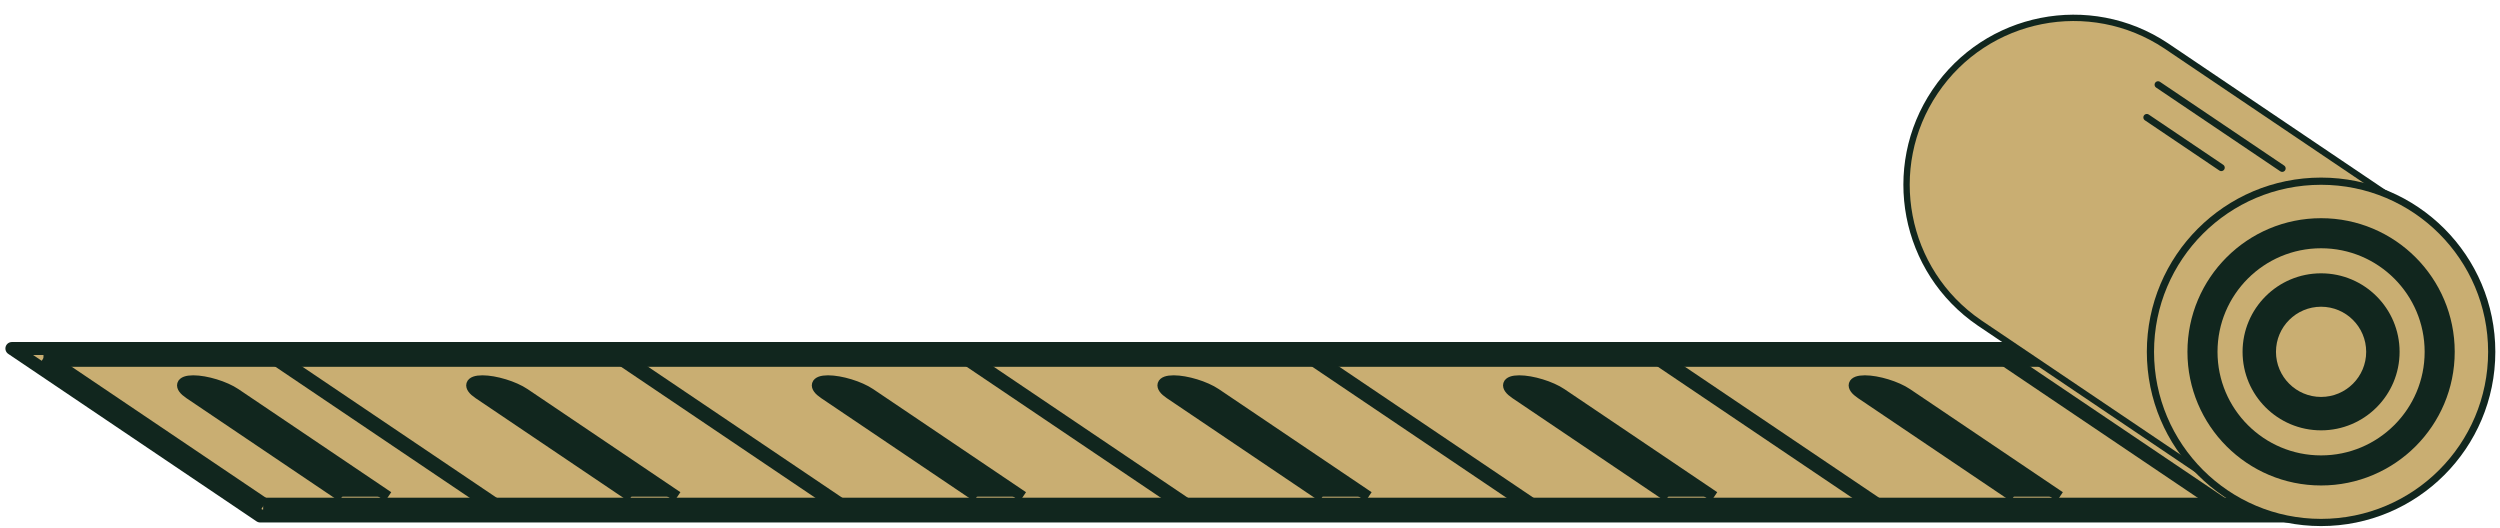
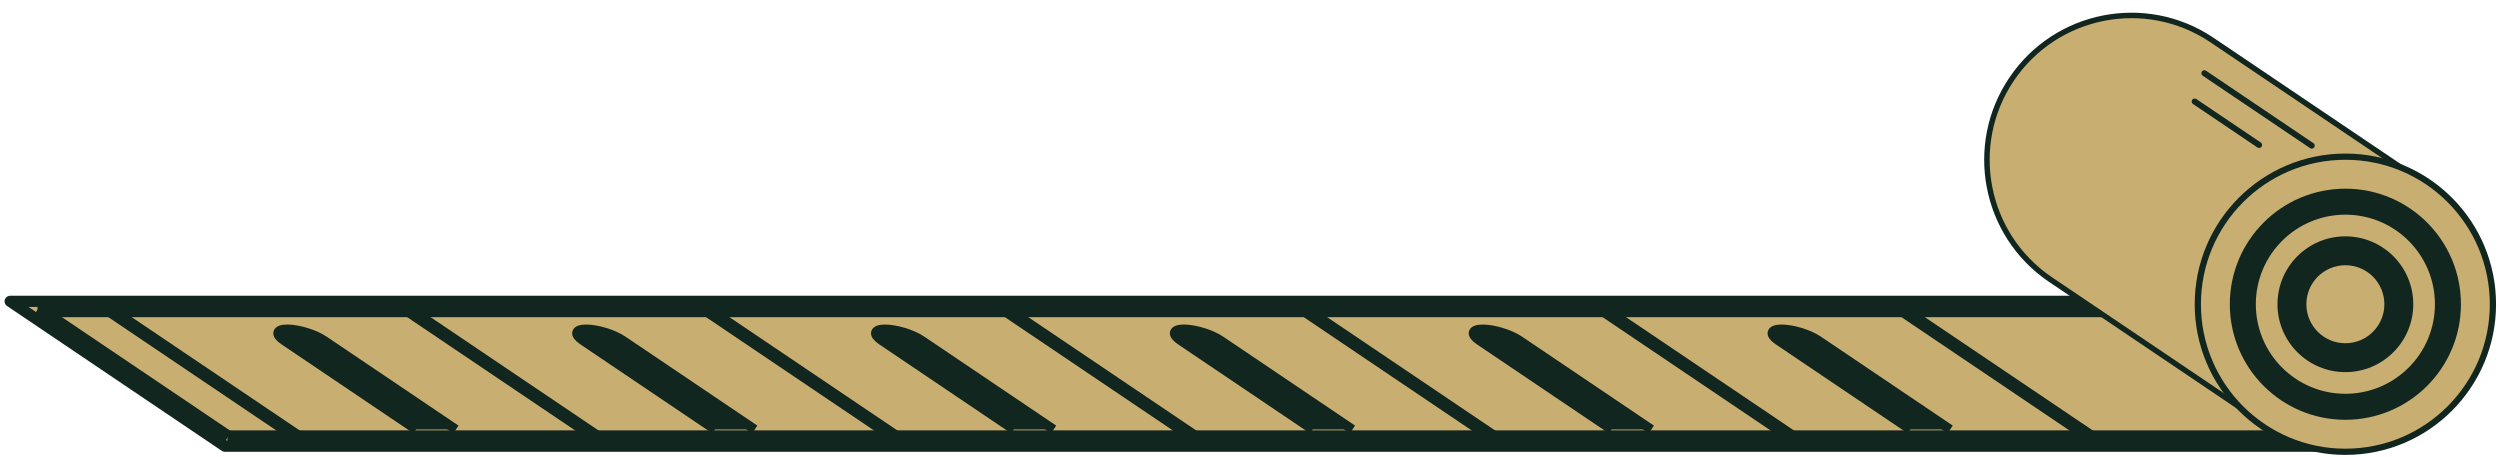
- <svg xmlns="http://www.w3.org/2000/svg" width="61.23mm" height="12.92mm" viewBox="196.11 327.84 867.78 183.16">
-   <g transform="matrix(1 0 -0.82904 -0.55919 286.33 507)">
-     <path d="M0 0 H715.6 V104.0 H0 Z" fill="#C9AE72" stroke="#11261e" stroke-width="1.2" stroke-linejoin="round" vector-effect="non-scaling-stroke" />
-     <path d="M6 6 H715.6 M715.6 98.0 H6 Z" fill="none" stroke="#11261e" stroke-width="1.6" vector-effect="non-scaling-stroke" />
+ <svg xmlns="http://www.w3.org/2000/svg" width="70.81mm" height="12.92mm" viewBox="128.17 332.84 1003.66 183.16">
+   <g transform="matrix(1 0 -0.82904 -0.55919 218.39 512)">
+     <path d="M0 0 H851.4 V104.0 H0 Z" fill="#C9AE72" stroke="#11261e" stroke-width="1.2" stroke-linejoin="round" vector-effect="non-scaling-stroke" />
+     <path d="M6 6 H851.4 M851.4 98.0 H6 Z" fill="none" stroke="#11261e" stroke-width="1.6" vector-effect="non-scaling-stroke" />
    <path d="M6 6 V98.0" fill="none" stroke="#11261e" stroke-width="1.6" vector-effect="non-scaling-stroke" />
-     <line x1="86.8" y1="6" x2="86.8" y2="98.0" stroke="#11261e" stroke-width="1.4" vector-effect="non-scaling-stroke" />
-     <line x1="206.8" y1="6" x2="206.8" y2="98.0" stroke="#11261e" stroke-width="1.4" vector-effect="non-scaling-stroke" />
-     <line x1="326.8" y1="6" x2="326.8" y2="98.0" stroke="#11261e" stroke-width="1.4" vector-effect="non-scaling-stroke" />
-     <line x1="446.8" y1="6" x2="446.8" y2="98.0" stroke="#11261e" stroke-width="1.4" vector-effect="non-scaling-stroke" />
-     <line x1="566.8" y1="6" x2="566.8" y2="98.0" stroke="#11261e" stroke-width="1.4" vector-effect="non-scaling-stroke" />
-     <line x1="686.8" y1="6" x2="686.8" y2="98.0" stroke="#11261e" stroke-width="1.4" vector-effect="non-scaling-stroke" />
-     <path d="M38.4 12 V76.0 A8 8 0 0 0 54.4 76.0 V12" fill="#11261e" stroke="#11261e" stroke-width="1" vector-effect="non-scaling-stroke" />
-     <path d="M138.8 12 V76.0 A8 8 0 0 0 154.8 76.0 V12" fill="#11261e" stroke="#11261e" stroke-width="1" vector-effect="non-scaling-stroke" />
-     <path d="M258.8 12 V76.0 A8 8 0 0 0 274.8 76.0 V12" fill="#11261e" stroke="#11261e" stroke-width="1" vector-effect="non-scaling-stroke" />
-     <path d="M378.8 12 V76.0 A8 8 0 0 0 394.8 76.0 V12" fill="#11261e" stroke="#11261e" stroke-width="1" vector-effect="non-scaling-stroke" />
-     <path d="M498.8 12 V76.0 A8 8 0 0 0 514.8 76.0 V12" fill="#11261e" stroke="#11261e" stroke-width="1" vector-effect="non-scaling-stroke" />
-     <path d="M618.8 12 V76.0 A8 8 0 0 0 634.8 76.0 V12" fill="#11261e" stroke="#11261e" stroke-width="1" vector-effect="non-scaling-stroke" />
+     <line x1="34.7" y1="6" x2="34.7" y2="98.0" stroke="#11261e" stroke-width="1.4" vector-effect="non-scaling-stroke" />
+     <line x1="154.7" y1="6" x2="154.7" y2="98.0" stroke="#11261e" stroke-width="1.4" vector-effect="non-scaling-stroke" />
+     <line x1="274.7" y1="6" x2="274.7" y2="98.0" stroke="#11261e" stroke-width="1.4" vector-effect="non-scaling-stroke" />
+     <line x1="394.7" y1="6" x2="394.7" y2="98.0" stroke="#11261e" stroke-width="1.4" vector-effect="non-scaling-stroke" />
+     <line x1="514.7" y1="6" x2="514.7" y2="98.0" stroke="#11261e" stroke-width="1.4" vector-effect="non-scaling-stroke" />
+     <line x1="634.7" y1="6" x2="634.7" y2="98.0" stroke="#11261e" stroke-width="1.4" vector-effect="non-scaling-stroke" />
+     <line x1="754.7" y1="6" x2="754.7" y2="98.0" stroke="#11261e" stroke-width="1.4" vector-effect="non-scaling-stroke" />
+     <path d="M86.7 12 V76.0 A8 8 0 0 0 102.7 76.0 V12" fill="#11261e" stroke="#11261e" stroke-width="1" vector-effect="non-scaling-stroke" />
+     <path d="M206.7 12 V76.0 A8 8 0 0 0 222.7 76.0 V12" fill="#11261e" stroke="#11261e" stroke-width="1" vector-effect="non-scaling-stroke" />
+     <path d="M326.7 12 V76.0 A8 8 0 0 0 342.7 76.0 V12" fill="#11261e" stroke="#11261e" stroke-width="1" vector-effect="non-scaling-stroke" />
+     <path d="M446.7 12 V76.0 A8 8 0 0 0 462.7 76.0 V12" fill="#11261e" stroke="#11261e" stroke-width="1" vector-effect="non-scaling-stroke" />
+     <path d="M566.7 12 V76.0 A8 8 0 0 0 582.7 76.0 V12" fill="#11261e" stroke="#11261e" stroke-width="1" vector-effect="non-scaling-stroke" />
+     <path d="M686.7 12 V76.0 A8 8 0 0 0 702.7 76.0 V12" fill="#11261e" stroke="#11261e" stroke-width="1" vector-effect="non-scaling-stroke" />
  </g>
-   <path d="M1034.32 401.92 L948.10 343.76 A58 58 0 0 0 883.24 439.93 L969.46 498.08 Z" fill="#C9AE72" stroke="#11261e" stroke-width="2.2" stroke-linejoin="round" />
-   <line x1="988.39" y1="386.32" x2="945.28" y2="357.25" stroke="#11261e" stroke-width="2.4" stroke-linecap="round" />
-   <line x1="967.24" y1="386.05" x2="941.38" y2="368.61" stroke="#11261e" stroke-width="2.4" stroke-linecap="round" />
-   <circle cx="1001.89" cy="450.00" r="60.50" fill="#11261e" />
-   <circle cx="1001.89" cy="450.00" r="58.00" fill="#C9AE72" />
-   <circle cx="1001.89" cy="450.00" r="46.40" fill="#11261e" />
-   <circle cx="1001.89" cy="450.00" r="35.96" fill="#C9AE72" />
-   <circle cx="1001.89" cy="450.00" r="27.26" fill="#11261e" />
-   <circle cx="1001.89" cy="450.00" r="15.66" fill="#C9AE72" />
+   <path d="M1102.26 406.92 L1016.04 348.76 A58 58 0 0 0 951.18 444.93 L1037.40 503.08 Z" fill="#C9AE72" stroke="#11261e" stroke-width="2.2" stroke-linejoin="round" />
+   <line x1="1056.33" y1="391.32" x2="1013.22" y2="362.25" stroke="#11261e" stroke-width="2.4" stroke-linecap="round" />
+   <line x1="1035.18" y1="391.05" x2="1009.32" y2="373.61" stroke="#11261e" stroke-width="2.4" stroke-linecap="round" />
+   <circle cx="1069.83" cy="455.00" r="60.50" fill="#11261e" />
+   <circle cx="1069.83" cy="455.00" r="58.00" fill="#C9AE72" />
+   <circle cx="1069.83" cy="455.00" r="46.40" fill="#11261e" />
+   <circle cx="1069.83" cy="455.00" r="35.96" fill="#C9AE72" />
+   <circle cx="1069.83" cy="455.00" r="27.26" fill="#11261e" />
+   <circle cx="1069.83" cy="455.00" r="15.66" fill="#C9AE72" />
</svg>
